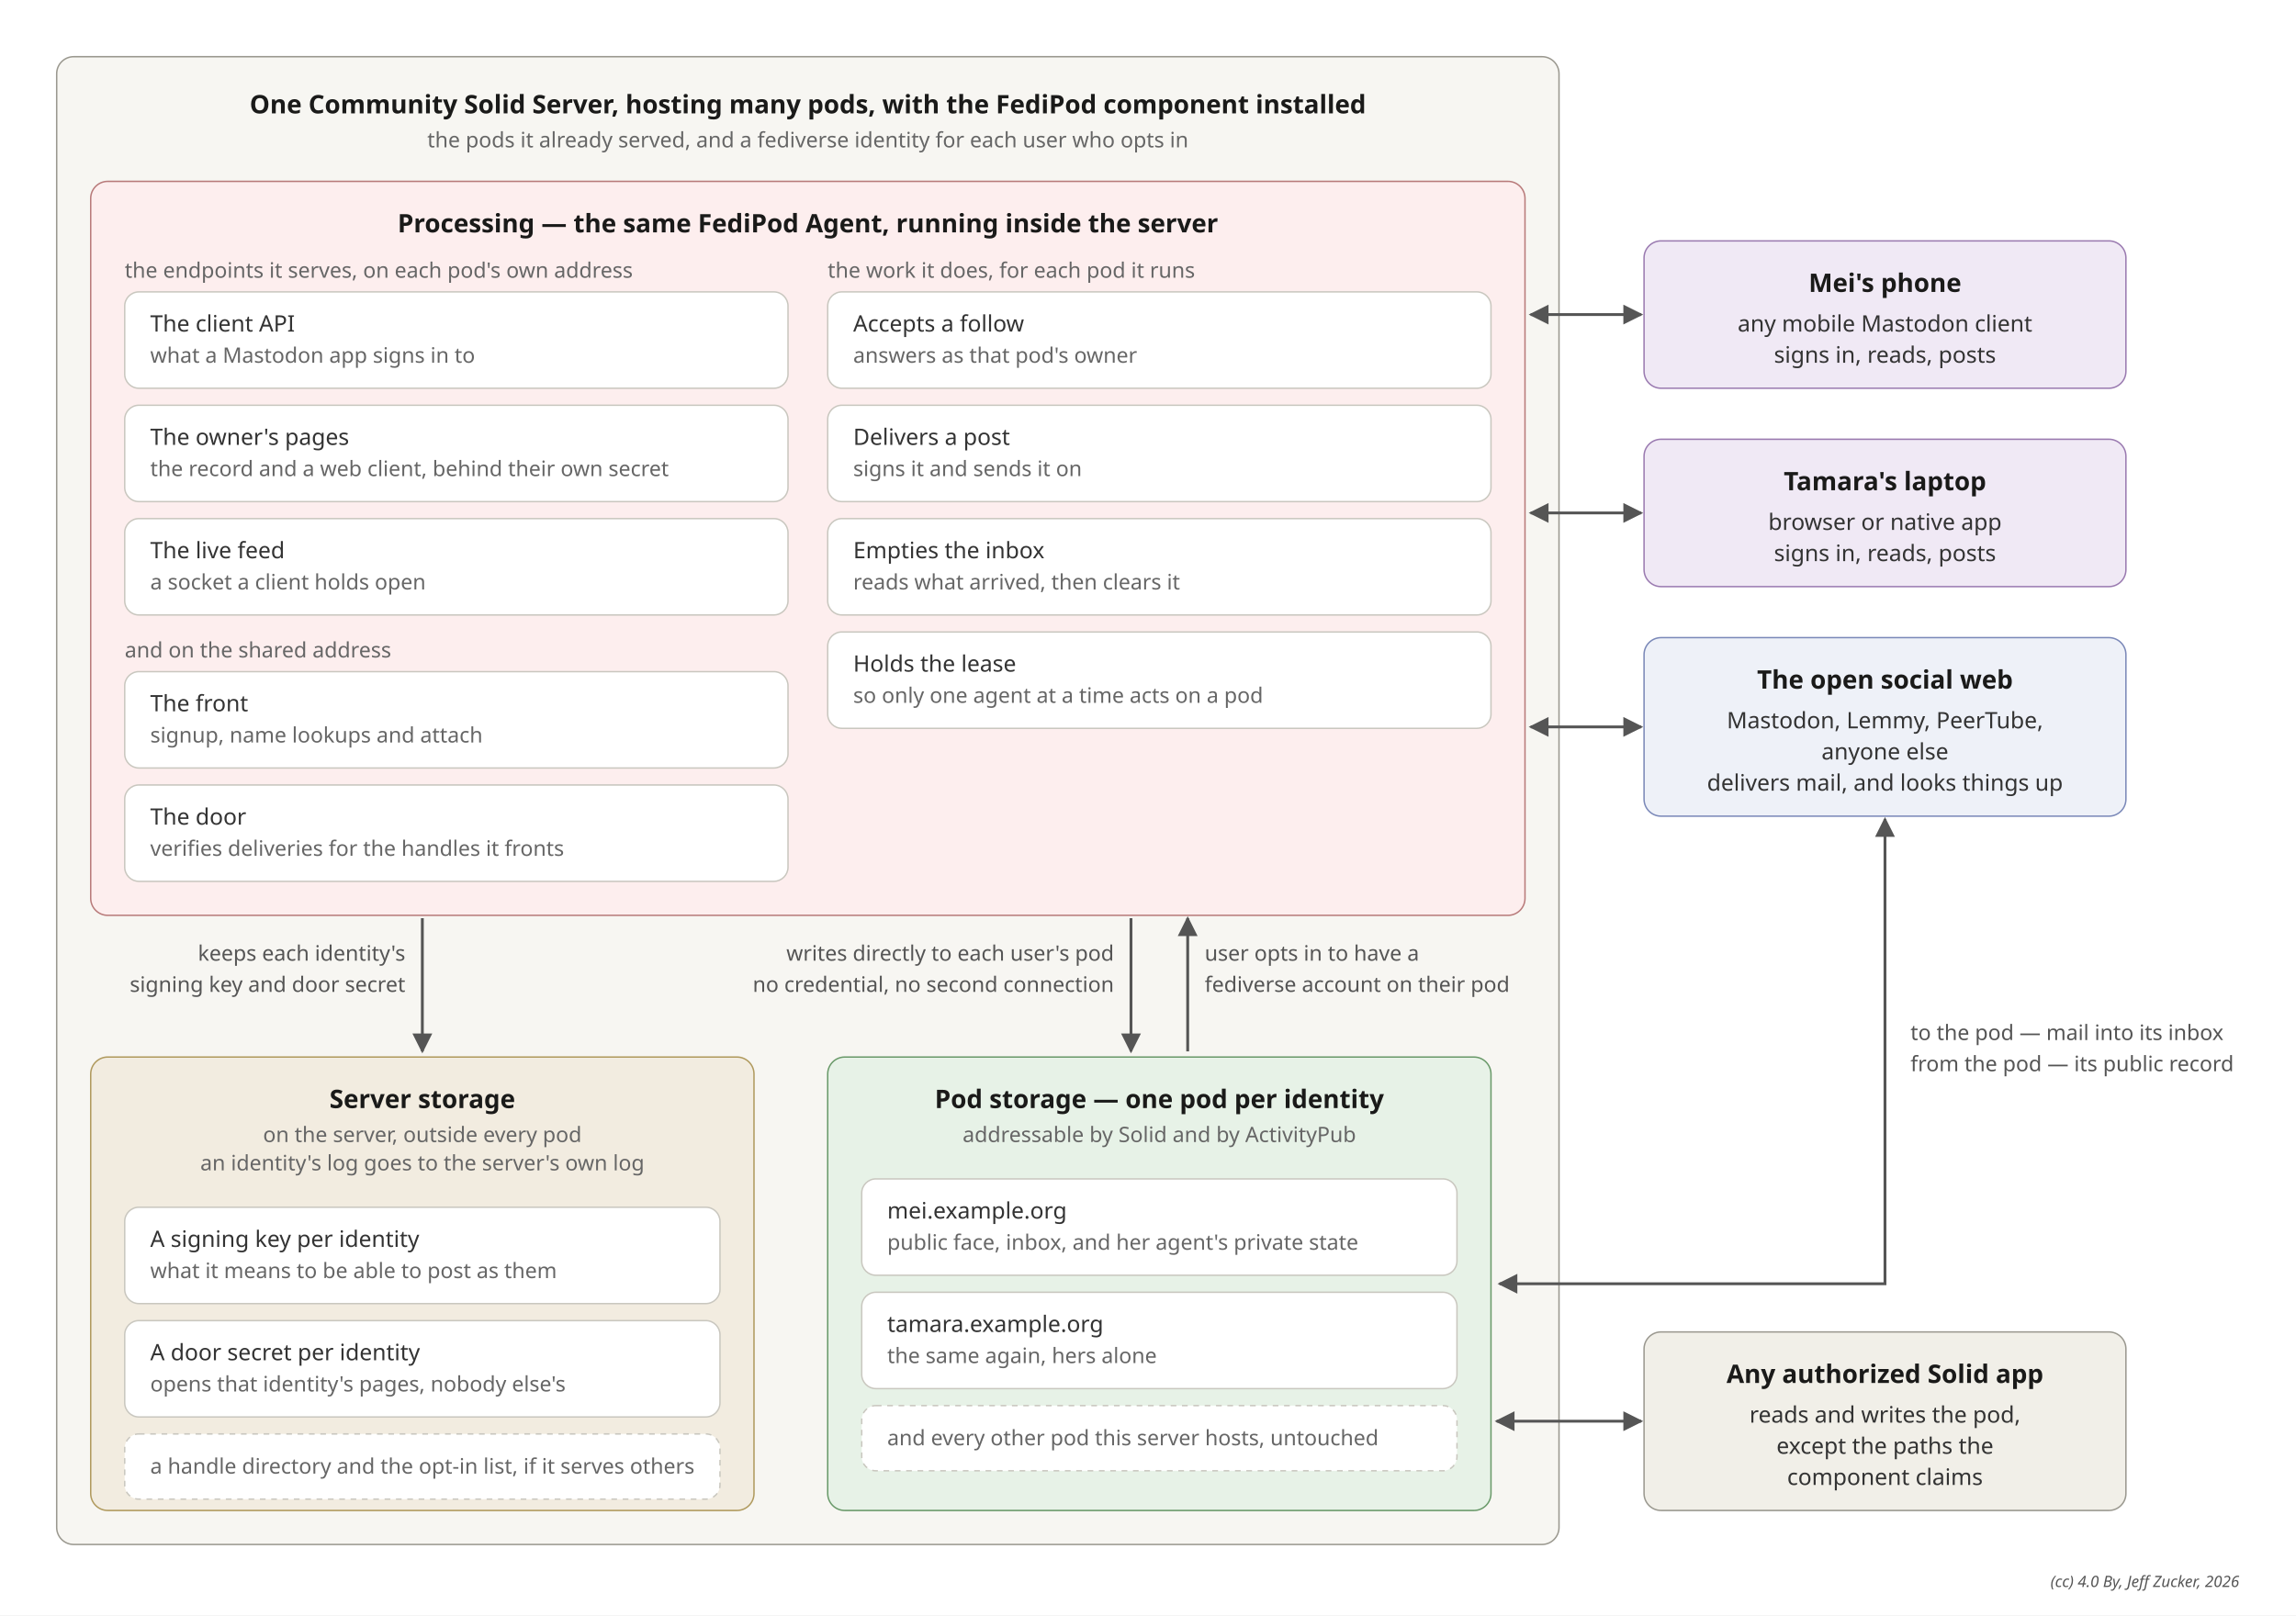
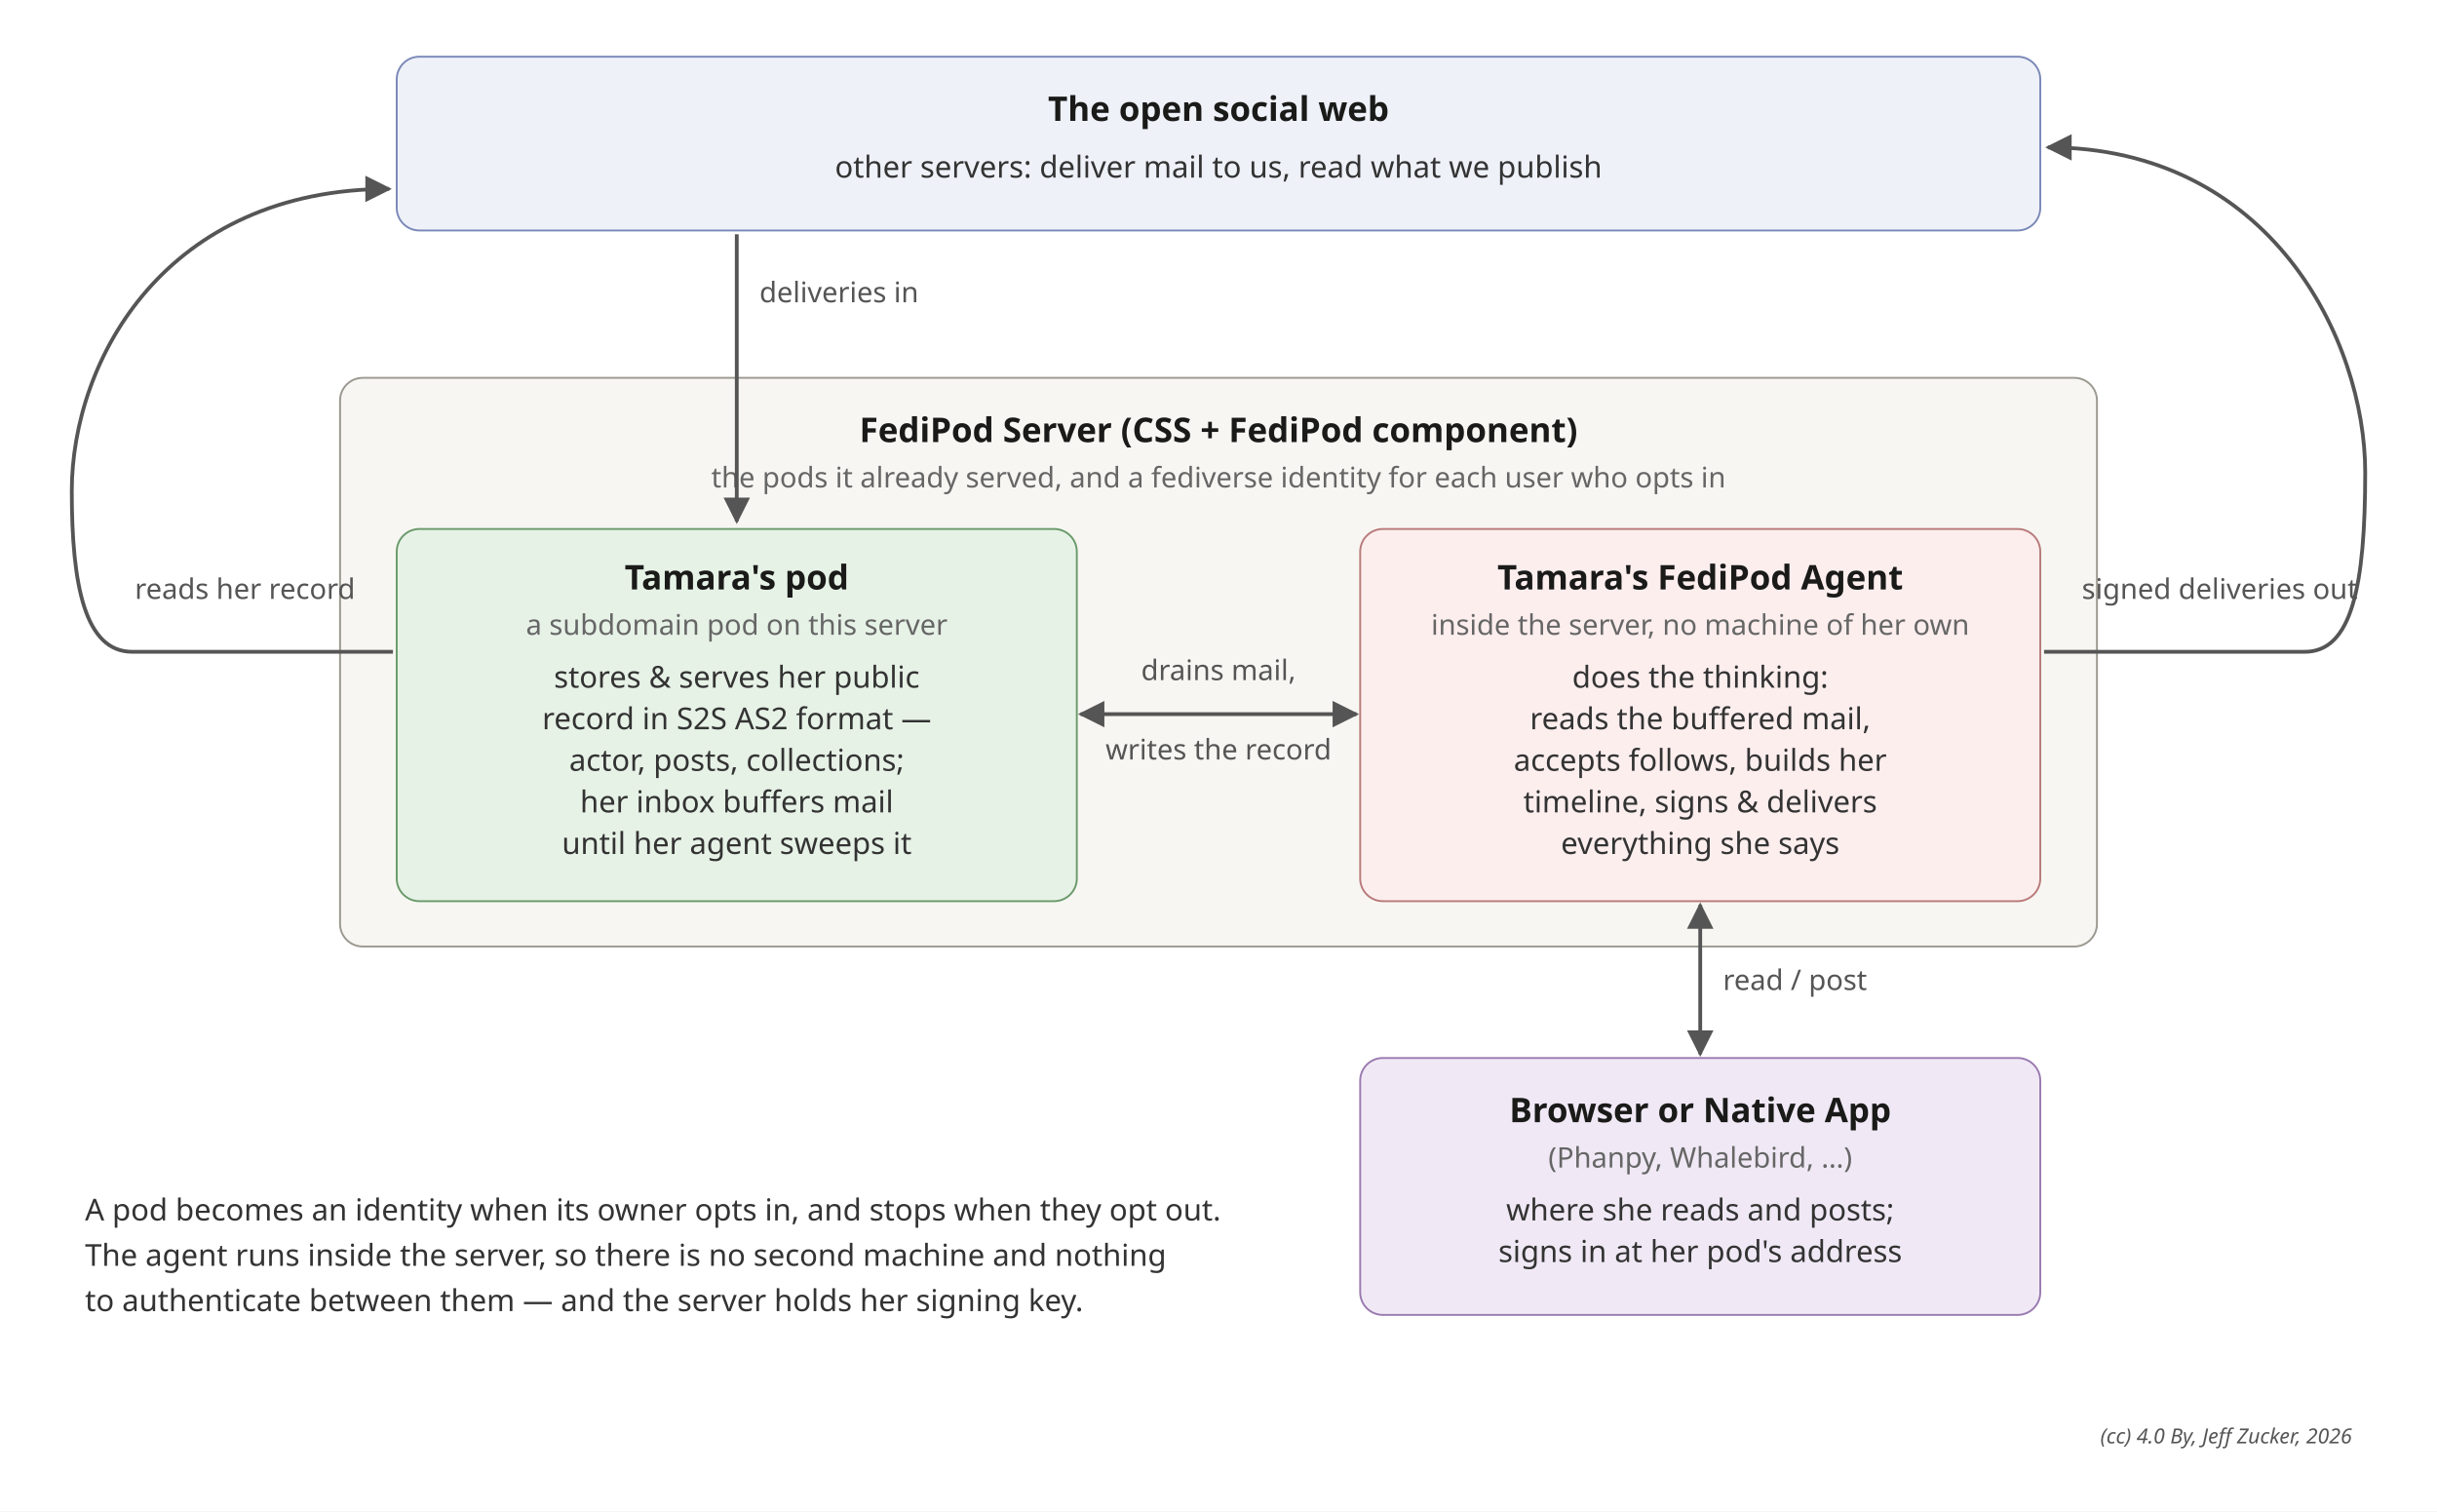
- <svg xmlns="http://www.w3.org/2000/svg" viewBox="0 0 1620 1140" width="1620" height="1140" font-family="system-ui, sans-serif" role="img" aria-labelledby="ttl dsc">
-   <style>
-   .t    { font-size: 18px; font-weight: 600; fill: #1a1a19; }
-   .d    { font-size: 16px; fill: #333; }
-   .sub  { font-size: 15px; fill: #666; }
-   .lbl  { font-size: 15px; fill: #555; }
-   .cc   { font-size: 11px; font-weight: 400; font-style: italic; fill: #555; }
-   .arrow  { stroke: #555; stroke-width: 2; fill: none; marker-end: url(#arr); }
-   .arrow2 { stroke: #555; stroke-width: 2; fill: none; marker-end: url(#arr); marker-start: url(#arr); }
- </style>
+ <svg xmlns="http://www.w3.org/2000/svg" viewBox="0 0 1290 800" width="1290" height="800" font-family="system-ui, sans-serif">
  <defs>
    <marker id="arr" viewBox="0 0 10 10" refX="9" refY="5" markerWidth="7" markerHeight="7" orient="auto-start-reverse">
      <path d="M0,0 L10,5 L0,10 z" fill="#555" />
    </marker>
  </defs>
-   <rect width="1620" height="1140" fill="#ffffff" />
-   <rect x="40" y="40" width="1060" height="1050" rx="12" fill="#f7f6f2" stroke="#9a988f" />
-   <text class="t" x="570" y="80" text-anchor="middle">One Community Solid Server, hosting many pods, with the FediPod component installed</text>
-   <text class="sub" x="570" y="104" text-anchor="middle">the pods it already served, and a fediverse identity for each user who opts in</text>
-   <rect x="64" y="128" width="1012" height="518" rx="12" fill="#fdeeee" stroke="#b87a7a" />
-   <text class="t" x="570" y="164" text-anchor="middle">Processing — the same FediPod Agent, running inside the server</text>
-   <text class="sub" x="88" y="196">the endpoints it serves, on each pod's own address</text>
-   <rect x="88" y="206" width="468" height="68" rx="10" fill="#ffffff" stroke="#c9c7bf" />
-   <text class="d" x="106" y="234">The client API</text>
-   <text class="sub" x="106" y="256">what a Mastodon app signs in to</text>
-   <rect x="88" y="286" width="468" height="68" rx="10" fill="#ffffff" stroke="#c9c7bf" />
-   <text class="d" x="106" y="314">The owner's pages</text>
-   <text class="sub" x="106" y="336">the record and a web client, behind their own secret</text>
-   <rect x="88" y="366" width="468" height="68" rx="10" fill="#ffffff" stroke="#c9c7bf" />
-   <text class="d" x="106" y="394">The live feed</text>
-   <text class="sub" x="106" y="416">a socket a client holds open</text>
-   <text class="sub" x="88" y="464">and on the shared address</text>
-   <rect x="88" y="474" width="468" height="68" rx="10" fill="#ffffff" stroke="#c9c7bf" />
-   <text class="d" x="106" y="502">The front</text>
-   <text class="sub" x="106" y="524">signup, name lookups and attach</text>
-   <rect x="88" y="554" width="468" height="68" rx="10" fill="#ffffff" stroke="#c9c7bf" />
-   <text class="d" x="106" y="582">The door</text>
-   <text class="sub" x="106" y="604">verifies deliveries for the handles it fronts</text>
-   <text class="sub" x="584" y="196">the work it does, for each pod it runs</text>
-   <rect x="584" y="206" width="468" height="68" rx="10" fill="#ffffff" stroke="#c9c7bf" />
-   <text class="d" x="602" y="234">Accepts a follow</text>
-   <text class="sub" x="602" y="256">answers as that pod's owner</text>
-   <rect x="584" y="286" width="468" height="68" rx="10" fill="#ffffff" stroke="#c9c7bf" />
-   <text class="d" x="602" y="314">Delivers a post</text>
-   <text class="sub" x="602" y="336">signs it and sends it on</text>
-   <rect x="584" y="366" width="468" height="68" rx="10" fill="#ffffff" stroke="#c9c7bf" />
-   <text class="d" x="602" y="394">Empties the inbox</text>
-   <text class="sub" x="602" y="416">reads what arrived, then clears it</text>
-   <rect x="584" y="446" width="468" height="68" rx="10" fill="#ffffff" stroke="#c9c7bf" />
-   <text class="d" x="602" y="474">Holds the lease</text>
-   <text class="sub" x="602" y="496">so only one agent at a time acts on a pod</text>
-   <path class="arrow" d="M 298 648 L 298 742" />
-   <text class="lbl" x="286" y="678" text-anchor="end">keeps each identity's</text>
-   <text class="lbl" x="286" y="700" text-anchor="end">signing key and door secret</text>
-   <path class="arrow" d="M 798 648 L 798 742" />
-   <text class="lbl" x="786" y="678" text-anchor="end">writes directly to each user's pod</text>
-   <text class="lbl" x="786" y="700" text-anchor="end">no credential, no second connection</text>
-   <path class="arrow" d="M 838 742 L 838 648" />
-   <text class="lbl" x="850" y="678">user opts in to have a</text>
-   <text class="lbl" x="850" y="700">fediverse account on their pod</text>
-   <rect x="64" y="746" width="468" height="320" rx="12" fill="#f2ece0" stroke="#b09a5e" />
-   <text class="t" x="298" y="782" text-anchor="middle">Server storage</text>
-   <text class="sub" x="298" y="806" text-anchor="middle">on the server, outside every pod</text>
-   <text class="sub" x="298" y="826" text-anchor="middle">an identity's log goes to the server's own log</text>
-   <rect x="88" y="852" width="420" height="68" rx="10" fill="#ffffff" stroke="#c9c7bf" />
-   <text class="d" x="106" y="880">A signing key per identity</text>
-   <text class="sub" x="106" y="902">what it means to be able to post as them</text>
-   <rect x="88" y="932" width="420" height="68" rx="10" fill="#ffffff" stroke="#c9c7bf" />
-   <text class="d" x="106" y="960">A door secret per identity</text>
-   <text class="sub" x="106" y="982">opens that identity's pages, nobody else's</text>
-   <rect x="88" y="1012" width="420" height="46" rx="10" fill="#ffffff" stroke="#c9c7bf" stroke-dasharray="4 4" />
-   <text class="sub" x="106" y="1040">a handle directory and the opt-in list, if it serves others</text>
-   <rect x="584" y="746" width="468" height="320" rx="12" fill="#e7f2e7" stroke="#6a9a6a" />
-   <text class="t" x="818" y="782" text-anchor="middle">Pod storage — one pod per identity</text>
-   <text class="sub" x="818" y="806" text-anchor="middle">addressable by Solid and by ActivityPub</text>
-   <rect x="608" y="832" width="420" height="68" rx="10" fill="#ffffff" stroke="#c9c7bf" />
-   <text class="d" x="626" y="860">mei.example.org</text>
-   <text class="sub" x="626" y="882">public face, inbox, and her agent's private state</text>
-   <rect x="608" y="912" width="420" height="68" rx="10" fill="#ffffff" stroke="#c9c7bf" />
-   <text class="d" x="626" y="940">tamara.example.org</text>
-   <text class="sub" x="626" y="962">the same again, hers alone</text>
-   <rect x="608" y="992" width="420" height="46" rx="10" fill="#ffffff" stroke="#c9c7bf" stroke-dasharray="4 4" />
-   <text class="sub" x="626" y="1020">and every other pod this server hosts, untouched</text>
-   <rect x="1160" y="170" width="340" height="104" rx="12" fill="#f0e9f5" stroke="#9a7ab0" />
-   <text class="t" x="1330" y="206" text-anchor="middle">Mei's phone</text>
-   <text class="d" x="1330" y="234" text-anchor="middle">any mobile Mastodon client</text>
-   <text class="d" x="1330" y="256" text-anchor="middle">signs in, reads, posts</text>
-   <path class="arrow2" d="M 1158 222 L 1080 222" />
-   <rect x="1160" y="310" width="340" height="104" rx="12" fill="#f0e9f5" stroke="#9a7ab0" />
-   <text class="t" x="1330" y="346" text-anchor="middle">Tamara's laptop</text>
-   <text class="d" x="1330" y="374" text-anchor="middle">browser or native app</text>
-   <text class="d" x="1330" y="396" text-anchor="middle">signs in, reads, posts</text>
-   <path class="arrow2" d="M 1158 362 L 1080 362" />
-   <rect x="1160" y="450" width="340" height="126" rx="12" fill="#eef1f8" stroke="#7a88b8" />
-   <text class="t" x="1330" y="486" text-anchor="middle">The open social web</text>
-   <text class="d" x="1330" y="514" text-anchor="middle">Mastodon, Lemmy, PeerTube,</text>
-   <text class="d" x="1330" y="536" text-anchor="middle">anyone else</text>
-   <text class="d" x="1330" y="558" text-anchor="middle">delivers mail, and looks things up</text>
-   <path class="arrow2" d="M 1158 513 L 1080 513" />
-   <path class="arrow2" d="M 1330 578 L 1330 906 L 1058 906" />
-   <text class="lbl" x="1348" y="734">to the pod — mail into its inbox</text>
-   <text class="lbl" x="1348" y="756">from the pod — its public record</text>
-   <rect x="1160" y="940" width="340" height="126" rx="12" fill="#f1efe8" stroke="#9a988f" />
-   <text class="t" x="1330" y="976" text-anchor="middle">Any authorized Solid app</text>
-   <text class="d" x="1330" y="1004" text-anchor="middle">reads and writes the pod,</text>
-   <text class="d" x="1330" y="1026" text-anchor="middle">except the paths the</text>
-   <text class="d" x="1330" y="1048" text-anchor="middle">component claims</text>
-   <path class="arrow2" d="M 1158 1003 L 1056 1003" />
-   <text class="cc" x="1580" y="1120" text-anchor="end">(cc) 4.0 By, Jeff Zucker, 2026</text>
+   <style>
+     .t   { font-size: 18px; font-weight: 600; fill: #1a1a19; }
+     .d   { font-size: 16px; fill: #333; }
+     .sub { font-size: 15px; fill: #666; }
+     .lbl { font-size: 15px; fill: #555; }
+     .cc  { font-size: 11px; font-weight: 400; font-style: italic; fill: #555; }
+     .arrow  { stroke: #555; stroke-width: 2; fill: none; marker-end: url(#arr); }
+     .arrow2 { stroke: #555; stroke-width: 2; fill: none; marker-end: url(#arr); marker-start: url(#arr); }
+   </style>
+   <rect width="1290" height="800" fill="#ffffff" />
+   <rect x="210" y="30" width="870" height="92" rx="12" fill="#eef1f8" stroke="#7a88b8" />
+   <text class="t" x="645" y="64" text-anchor="middle">The open social web</text>
+   <text class="d" x="645" y="94" text-anchor="middle">other servers: deliver mail to us, read what we publish</text>
+   <rect x="180" y="200" width="930" height="301" rx="12" fill="#f7f6f2" stroke="#9a988f" />
+   <text class="t" x="645" y="234" text-anchor="middle">FediPod Server (CSS + FediPod component)</text>
+   <text class="sub" x="645" y="258" text-anchor="middle">the pods it already served, and a fediverse identity for each user who opts in</text>
+   <rect x="210" y="280" width="360" height="197" rx="12" fill="#e7f2e7" stroke="#6a9a6a" />
+   <text class="t" x="390" y="312" text-anchor="middle">Tamara's pod</text>
+   <text class="sub" x="390" y="336" text-anchor="middle">a subdomain pod on this server</text>
+   <text class="d" x="390" y="364" text-anchor="middle">stores &amp; serves her public</text>
+   <text class="d" x="390" y="386" text-anchor="middle">record in S2S AS2 format —</text>
+   <text class="d" x="390" y="408" text-anchor="middle">actor, posts, collections;</text>
+   <text class="d" x="390" y="430" text-anchor="middle">her inbox buffers mail</text>
+   <text class="d" x="390" y="452" text-anchor="middle">until her agent sweeps it</text>
+   <rect x="720" y="280" width="360" height="197" rx="12" fill="#fdeeee" stroke="#b87a7a" />
+   <text class="t" x="900" y="312" text-anchor="middle">Tamara's FediPod Agent</text>
+   <text class="sub" x="900" y="336" text-anchor="middle">inside the server, no machine of her own</text>
+   <text class="d" x="900" y="364" text-anchor="middle">does the thinking:</text>
+   <text class="d" x="900" y="386" text-anchor="middle">reads the buffered mail,</text>
+   <text class="d" x="900" y="408" text-anchor="middle">accepts follows, builds her</text>
+   <text class="d" x="900" y="430" text-anchor="middle">timeline, signs &amp; delivers</text>
+   <text class="d" x="900" y="452" text-anchor="middle">everything she says</text>
+   <rect x="720" y="560" width="360" height="136" rx="12" fill="#f0e9f5" stroke="#9a7ab0" />
+   <text class="t" x="900" y="594" text-anchor="middle">Browser or Native App</text>
+   <text class="sub" x="900" y="618" text-anchor="middle">(Phanpy, Whalebird, …)</text>
+   <text class="d" x="900" y="646" text-anchor="middle">where she reads and posts;</text>
+   <text class="d" x="900" y="668" text-anchor="middle">signs in at her pod's address</text>
+   <path class="arrow" d="M 390 124 L 390 276" />
+   <text class="lbl" x="402" y="160">deliveries in</text>
+   <path class="arrow2" d="M 572 378 L 718 378" />
+   <text class="lbl" x="645" y="360" text-anchor="middle">drains mail,</text>
+   <text class="lbl" x="645" y="402" text-anchor="middle">writes the record</text>
+   <path class="arrow2" d="M 900 479 L 900 558" />
+   <text class="lbl" x="912" y="524">read / post</text>
+   <path class="arrow" d="M 208 345 L 70 345 C 45 345, 38 310, 38 260 C 38 190, 88 100, 206 100" />
+   <text class="lbl" x="188" y="317" text-anchor="end">reads her record</text>
+   <path class="arrow" d="M 1082 345 L 1220 345 C 1245 345, 1252 310, 1252 250 C 1252 180, 1202 78, 1084 78" />
+   <text class="lbl" x="1102" y="317">signed deliveries out</text>
+   <text class="d" x="45" y="646">A pod becomes an identity when its owner opts in, and stops when they opt out.</text>
+   <text class="d" x="45" y="670">The agent runs inside the server, so there is no second machine and nothing</text>
+   <text class="d" x="45" y="694">to authenticate between them — and the server holds her signing key.</text>
+   <text class="cc" x="1245" y="764" text-anchor="end">(cc) 4.0 By, Jeff Zucker, 2026</text>
</svg>
